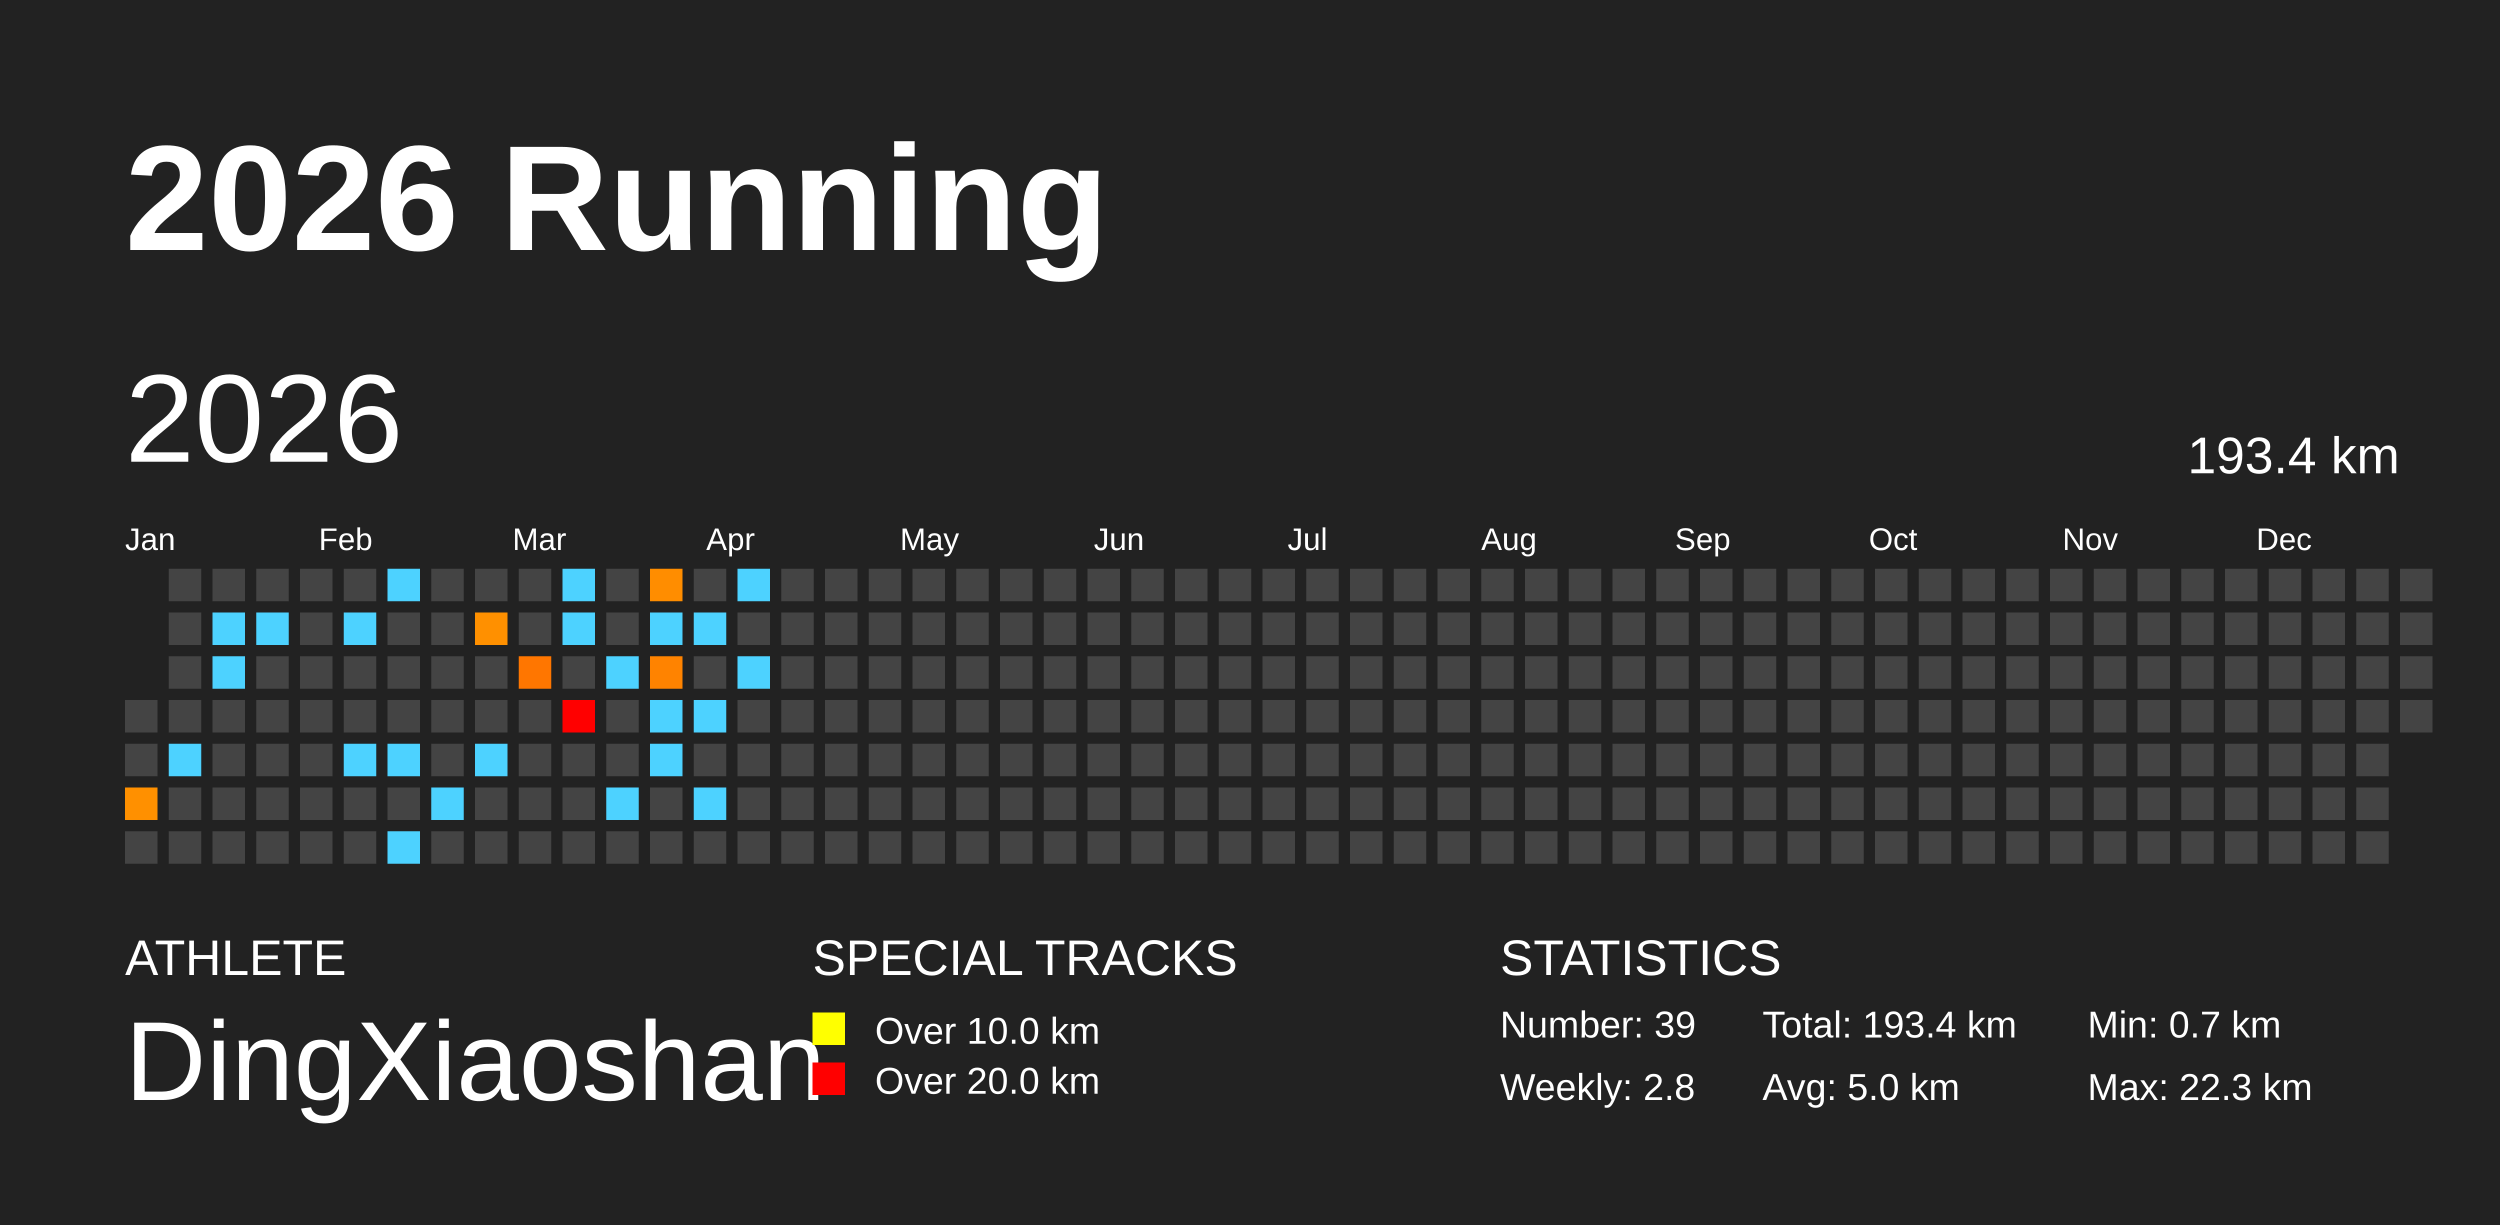
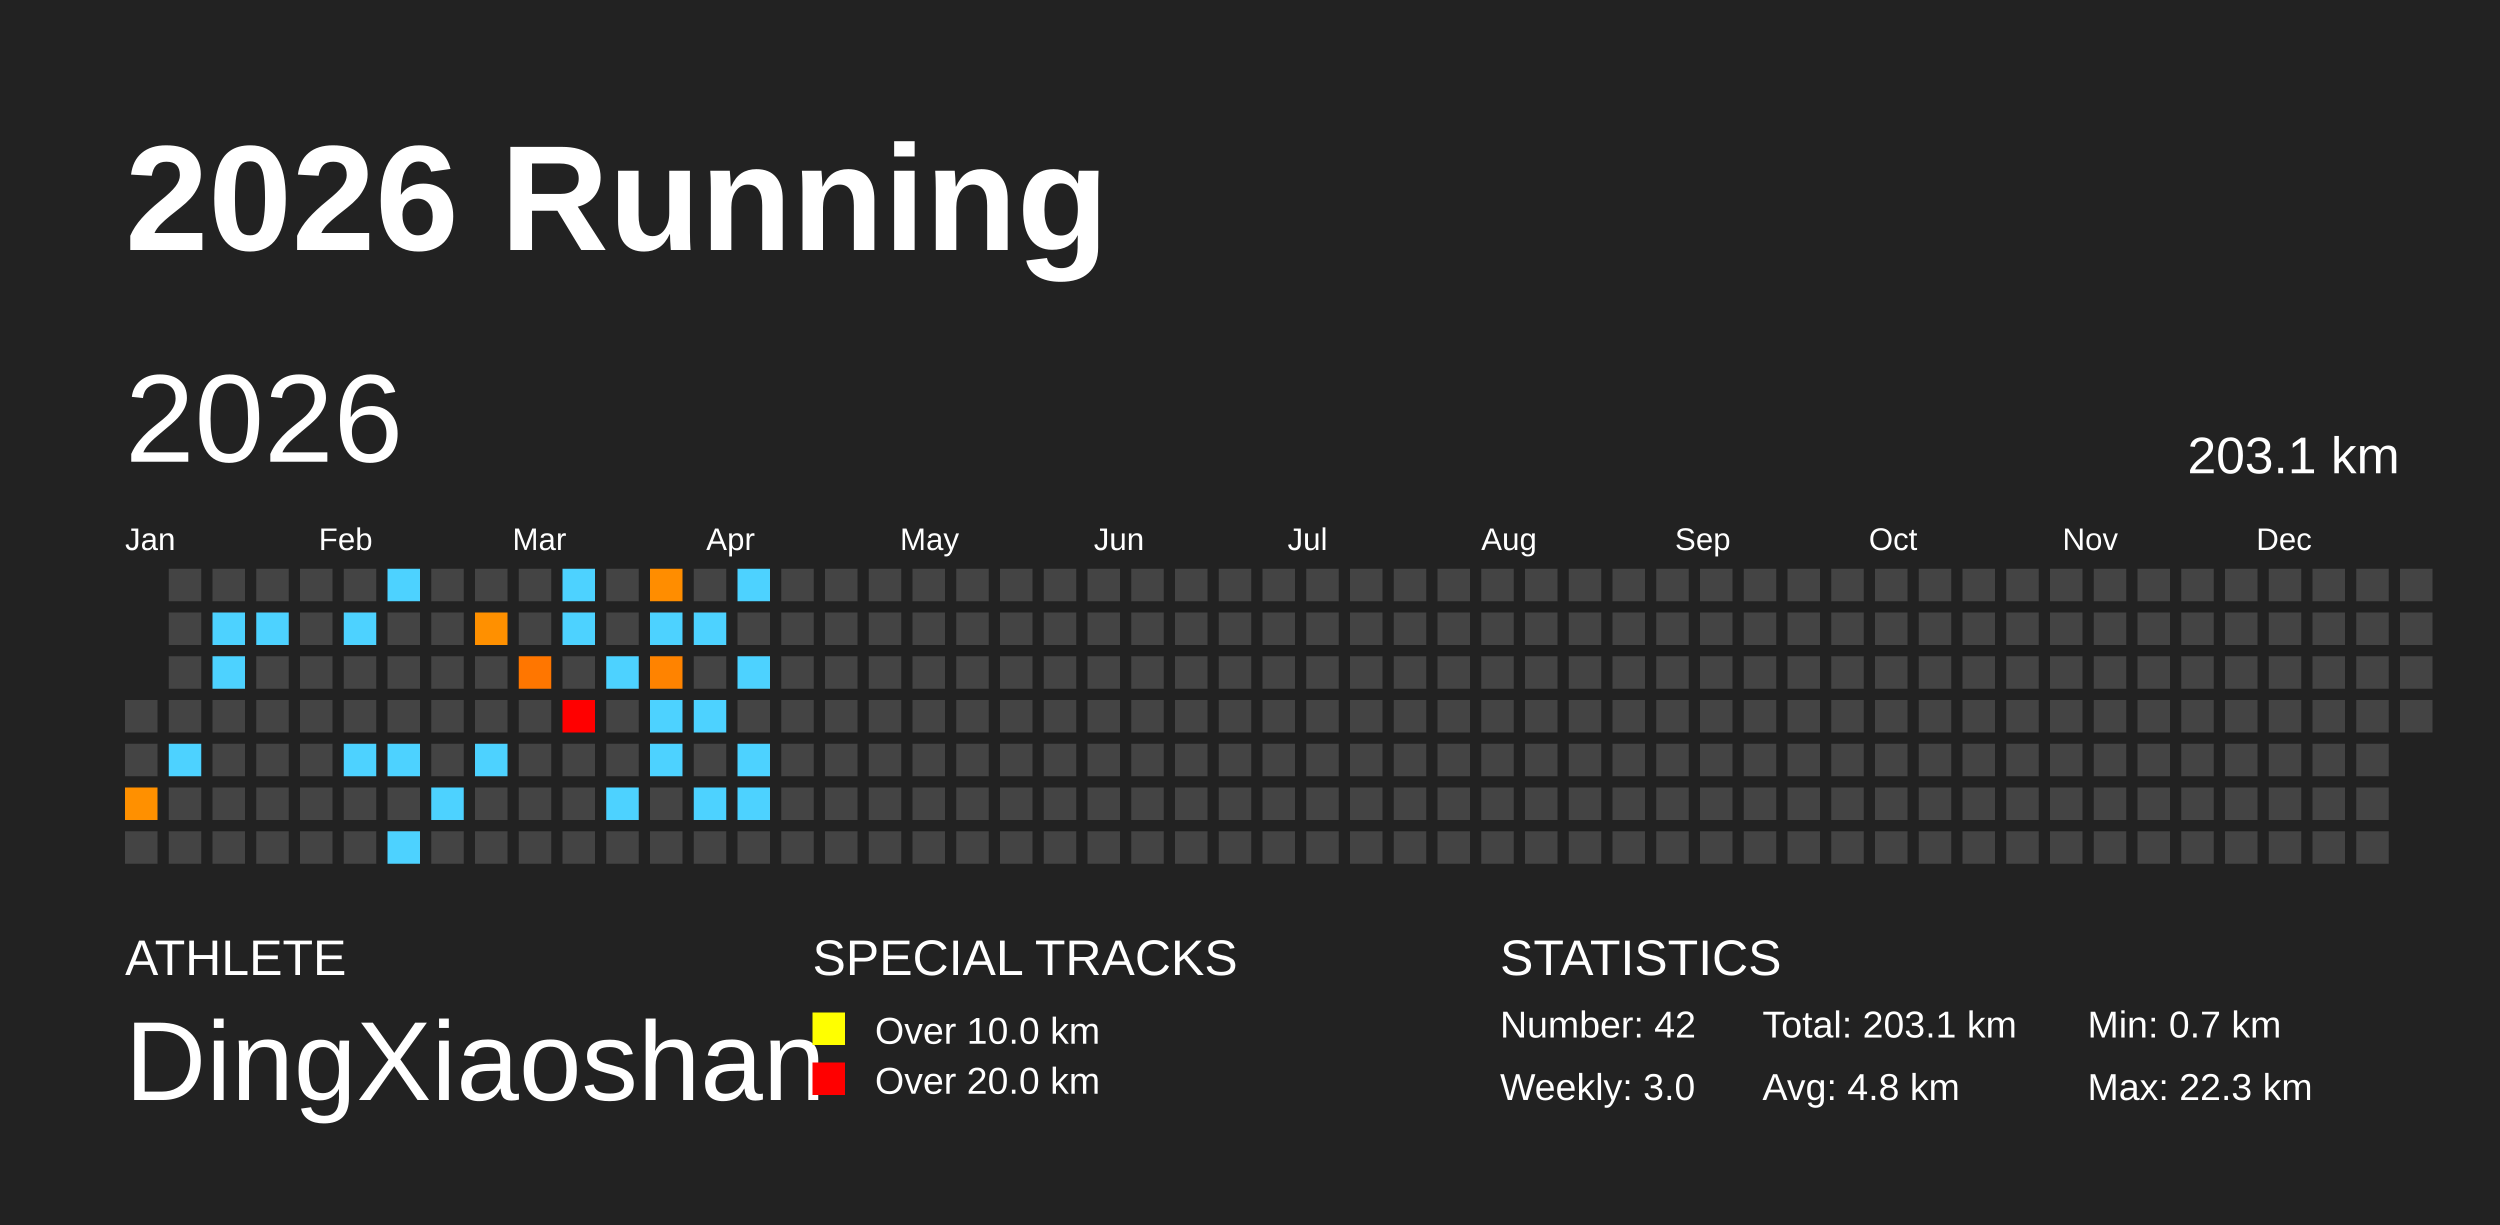
<svg xmlns="http://www.w3.org/2000/svg" baseProfile="full" height="98mm" version="1.1" viewBox="0,0,200,98" width="200mm">
  <defs />
  <rect fill="#222222" height="98" width="200" x="0" y="0" />
  <text fill="#FFFFFF" style="font-size:12px; font-family:Arial; font-weight:bold;" x="10" y="20">2026 Running</text>
  <text fill="#FFFFFF" style="font-size:4px; font-family:Arial" x="10" y="78">ATHLETE</text>
  <text fill="#FFFFFF" style="font-size:9px; font-family:Arial" x="10" y="88">DingXiaoshan</text>
  <text fill="#FFFFFF" style="font-size:4px; font-family:Arial" x="65" y="78">SPECIAL TRACKS</text>
  <rect fill="yellow" height="2.6" width="2.6" x="65" y="81" />
  <text fill="#FFFFFF" style="font-size:3px; font-family:Arial" x="70" y="83.5">Over 10.0 km</text>
  <rect fill="red" height="2.6" width="2.6" x="65" y="85" />
  <text fill="#FFFFFF" style="font-size:3px; font-family:Arial" x="70" y="87.5">Over 20.0 km</text>
  <text fill="#FFFFFF" style="font-size:4px; font-family:Arial" x="120" y="78">STATISTICS</text>
-   <text fill="#FFFFFF" style="font-size:3px; font-family:Arial" x="120" y="83">Number: 39</text>
-   <text fill="#FFFFFF" style="font-size:3px; font-family:Arial" x="120" y="88">Weekly: 2.8</text>
-   <text fill="#FFFFFF" style="font-size:3px; font-family:Arial" x="141" y="83">Total: 193.4 km</text>
-   <text fill="#FFFFFF" style="font-size:3px; font-family:Arial" x="141" y="88">Avg: 5.0 km</text>
+   <text fill="#FFFFFF" style="font-size:3px; font-family:Arial" x="120" y="83">Number: 42</text>
+   <text fill="#FFFFFF" style="font-size:3px; font-family:Arial" x="120" y="88">Weekly: 3.0</text>
+   <text fill="#FFFFFF" style="font-size:3px; font-family:Arial" x="141" y="83">Total: 203.1 km</text>
+   <text fill="#FFFFFF" style="font-size:3px; font-family:Arial" x="141" y="88">Avg: 4.8 km</text>
  <text fill="#FFFFFF" style="font-size:3px; font-family:Arial" x="167" y="83">Min: 0.7 km</text>
  <text fill="#FFFFFF" style="font-size:3px; font-family:Arial" x="167" y="88">Max: 22.3 km</text>
  <text dominant-baseline="hanging" fill="#FFFFFF" style="font-size:10.0px; font-family:Arial;" x="10" y="30">2026</text>
-   <text dominant-baseline="hanging" fill="#FFFFFF" style="font-size:4.125px; font-family:Arial;" x="175" y="35">193.4 km</text>
+   <text dominant-baseline="hanging" fill="#FFFFFF" style="font-size:4.125px; font-family:Arial;" x="175" y="35">203.1 km</text>
  <text fill="#FFFFFF" style="font-size:2.5px; font-family:Arial" x="10.0" y="44">Jan</text>
  <text fill="#FFFFFF" style="font-size:2.5px; font-family:Arial" x="25.5" y="44">Feb</text>
  <text fill="#FFFFFF" style="font-size:2.5px; font-family:Arial" x="41.0" y="44">Mar</text>
  <text fill="#FFFFFF" style="font-size:2.5px; font-family:Arial" x="56.5" y="44">Apr</text>
  <text fill="#FFFFFF" style="font-size:2.5px; font-family:Arial" x="72.0" y="44">May</text>
  <text fill="#FFFFFF" style="font-size:2.5px; font-family:Arial" x="87.5" y="44">Jun</text>
  <text fill="#FFFFFF" style="font-size:2.5px; font-family:Arial" x="103.0" y="44">Jul</text>
  <text fill="#FFFFFF" style="font-size:2.5px; font-family:Arial" x="118.5" y="44">Aug</text>
  <text fill="#FFFFFF" style="font-size:2.5px; font-family:Arial" x="134.0" y="44">Sep</text>
  <text fill="#FFFFFF" style="font-size:2.5px; font-family:Arial" x="149.5" y="44">Oct</text>
  <text fill="#FFFFFF" style="font-size:2.5px; font-family:Arial" x="165.0" y="44">Nov</text>
  <text fill="#FFFFFF" style="font-size:2.5px; font-family:Arial" x="180.5" y="44">Dec</text>
  <rect fill="#444444" height="2.6" width="2.6" x="10.0" y="56.0" />
  <rect fill="#444444" height="2.6" width="2.6" x="10.0" y="59.5" />
  <rect fill="#ff9000" height="2.6" width="2.6" x="10.0" y="63.0" />
  <rect fill="#444444" height="2.6" width="2.6" x="10.0" y="66.5" />
  <rect fill="#444444" height="2.6" width="2.6" x="13.5" y="45.5" />
  <rect fill="#444444" height="2.6" width="2.6" x="13.5" y="49.0" />
  <rect fill="#444444" height="2.6" width="2.6" x="13.5" y="52.5" />
  <rect fill="#444444" height="2.6" width="2.6" x="13.5" y="56.0" />
  <rect fill="#4dd2ff" height="2.6" width="2.6" x="13.5" y="59.5" />
  <rect fill="#444444" height="2.6" width="2.6" x="13.5" y="63.0" />
  <rect fill="#444444" height="2.6" width="2.6" x="13.5" y="66.5" />
  <rect fill="#444444" height="2.6" width="2.6" x="17.0" y="45.5" />
  <rect fill="#4dd2ff" height="2.6" width="2.6" x="17.0" y="49.0" />
  <rect fill="#4dd2ff" height="2.6" width="2.6" x="17.0" y="52.5" />
  <rect fill="#444444" height="2.6" width="2.6" x="17.0" y="56.0" />
  <rect fill="#444444" height="2.6" width="2.6" x="17.0" y="59.5" />
  <rect fill="#444444" height="2.6" width="2.6" x="17.0" y="63.0" />
  <rect fill="#444444" height="2.6" width="2.6" x="17.0" y="66.5" />
  <rect fill="#444444" height="2.6" width="2.6" x="20.5" y="45.5" />
  <rect fill="#4dd2ff" height="2.6" width="2.6" x="20.5" y="49.0" />
  <rect fill="#444444" height="2.6" width="2.6" x="20.5" y="52.5" />
  <rect fill="#444444" height="2.6" width="2.6" x="20.5" y="56.0" />
  <rect fill="#444444" height="2.6" width="2.6" x="20.5" y="59.5" />
  <rect fill="#444444" height="2.6" width="2.6" x="20.5" y="63.0" />
  <rect fill="#444444" height="2.6" width="2.6" x="20.5" y="66.5" />
  <rect fill="#444444" height="2.6" width="2.6" x="24.0" y="45.5" />
  <rect fill="#444444" height="2.6" width="2.6" x="24.0" y="49.0" />
  <rect fill="#444444" height="2.6" width="2.6" x="24.0" y="52.5" />
  <rect fill="#444444" height="2.6" width="2.6" x="24.0" y="56.0" />
  <rect fill="#444444" height="2.6" width="2.6" x="24.0" y="59.5" />
  <rect fill="#444444" height="2.6" width="2.6" x="24.0" y="63.0" />
  <rect fill="#444444" height="2.6" width="2.6" x="24.0" y="66.5" />
  <rect fill="#444444" height="2.6" width="2.6" x="27.5" y="45.5" />
  <rect fill="#4dd2ff" height="2.6" width="2.6" x="27.5" y="49.0" />
  <rect fill="#444444" height="2.6" width="2.6" x="27.5" y="52.5" />
  <rect fill="#444444" height="2.6" width="2.6" x="27.5" y="56.0" />
  <rect fill="#4dd2ff" height="2.6" width="2.6" x="27.5" y="59.5" />
  <rect fill="#444444" height="2.6" width="2.6" x="27.5" y="63.0" />
  <rect fill="#444444" height="2.6" width="2.6" x="27.5" y="66.5" />
  <rect fill="#4dd2ff" height="2.6" width="2.6" x="31.0" y="45.5" />
  <rect fill="#444444" height="2.6" width="2.6" x="31.0" y="49.0" />
  <rect fill="#444444" height="2.6" width="2.6" x="31.0" y="52.5" />
  <rect fill="#444444" height="2.6" width="2.6" x="31.0" y="56.0" />
  <rect fill="#4dd2ff" height="2.6" width="2.6" x="31.0" y="59.5" />
  <rect fill="#444444" height="2.6" width="2.6" x="31.0" y="63.0" />
  <rect fill="#4dd2ff" height="2.6" width="2.6" x="31.0" y="66.5" />
  <rect fill="#444444" height="2.6" width="2.6" x="34.5" y="45.5" />
  <rect fill="#444444" height="2.6" width="2.6" x="34.5" y="49.0" />
  <rect fill="#444444" height="2.6" width="2.6" x="34.5" y="52.5" />
  <rect fill="#444444" height="2.6" width="2.6" x="34.5" y="56.0" />
  <rect fill="#444444" height="2.6" width="2.6" x="34.5" y="59.5" />
  <rect fill="#4dd2ff" height="2.6" width="2.6" x="34.5" y="63.0" />
  <rect fill="#444444" height="2.6" width="2.6" x="34.5" y="66.5" />
  <rect fill="#444444" height="2.6" width="2.6" x="38.0" y="45.5" />
  <rect fill="#ff9000" height="2.6" width="2.6" x="38.0" y="49.0" />
  <rect fill="#444444" height="2.6" width="2.6" x="38.0" y="52.5" />
  <rect fill="#444444" height="2.6" width="2.6" x="38.0" y="56.0" />
  <rect fill="#4dd2ff" height="2.6" width="2.6" x="38.0" y="59.5" />
  <rect fill="#444444" height="2.6" width="2.6" x="38.0" y="63.0" />
  <rect fill="#444444" height="2.6" width="2.6" x="38.0" y="66.5" />
  <rect fill="#444444" height="2.6" width="2.6" x="41.5" y="45.5" />
  <rect fill="#444444" height="2.6" width="2.6" x="41.5" y="49.0" />
  <rect fill="#ff7600" height="2.6" width="2.6" x="41.5" y="52.5" />
  <rect fill="#444444" height="2.6" width="2.6" x="41.5" y="56.0" />
  <rect fill="#444444" height="2.6" width="2.6" x="41.5" y="59.5" />
  <rect fill="#444444" height="2.6" width="2.6" x="41.5" y="63.0" />
  <rect fill="#444444" height="2.6" width="2.6" x="41.5" y="66.5" />
  <rect fill="#4dd2ff" height="2.6" width="2.6" x="45.0" y="45.5" />
  <rect fill="#4dd2ff" height="2.6" width="2.6" x="45.0" y="49.0" />
  <rect fill="#444444" height="2.6" width="2.6" x="45.0" y="52.5" />
  <rect fill="red" height="2.6" width="2.6" x="45.0" y="56.0" />
  <rect fill="#444444" height="2.6" width="2.6" x="45.0" y="59.5" />
  <rect fill="#444444" height="2.6" width="2.6" x="45.0" y="63.0" />
  <rect fill="#444444" height="2.6" width="2.6" x="45.0" y="66.5" />
  <rect fill="#444444" height="2.6" width="2.6" x="48.5" y="45.5" />
  <rect fill="#444444" height="2.6" width="2.6" x="48.5" y="49.0" />
  <rect fill="#4dd2ff" height="2.6" width="2.6" x="48.5" y="52.5" />
  <rect fill="#444444" height="2.6" width="2.6" x="48.5" y="56.0" />
  <rect fill="#444444" height="2.6" width="2.6" x="48.5" y="59.5" />
  <rect fill="#4dd2ff" height="2.6" width="2.6" x="48.5" y="63.0" />
  <rect fill="#444444" height="2.6" width="2.6" x="48.5" y="66.5" />
  <rect fill="#ff8d00" height="2.6" width="2.6" x="52.0" y="45.5" />
  <rect fill="#4dd2ff" height="2.6" width="2.6" x="52.0" y="49.0" />
  <rect fill="#ff8300" height="2.6" width="2.6" x="52.0" y="52.5" />
  <rect fill="#4dd2ff" height="2.6" width="2.6" x="52.0" y="56.0" />
  <rect fill="#4dd2ff" height="2.6" width="2.6" x="52.0" y="59.5" />
  <rect fill="#444444" height="2.6" width="2.6" x="52.0" y="63.0" />
  <rect fill="#444444" height="2.6" width="2.6" x="52.0" y="66.5" />
  <rect fill="#444444" height="2.6" width="2.6" x="55.5" y="45.5" />
  <rect fill="#4dd2ff" height="2.6" width="2.6" x="55.5" y="49.0" />
  <rect fill="#444444" height="2.6" width="2.6" x="55.5" y="52.5" />
  <rect fill="#4dd2ff" height="2.6" width="2.6" x="55.5" y="56.0" />
  <rect fill="#444444" height="2.6" width="2.6" x="55.5" y="59.5" />
  <rect fill="#4dd2ff" height="2.6" width="2.6" x="55.5" y="63.0" />
  <rect fill="#444444" height="2.6" width="2.6" x="55.5" y="66.5" />
  <rect fill="#4dd2ff" height="2.6" width="2.6" x="59.0" y="45.5" />
  <rect fill="#444444" height="2.6" width="2.6" x="59.0" y="49.0" />
  <rect fill="#4dd2ff" height="2.6" width="2.6" x="59.0" y="52.5" />
  <rect fill="#444444" height="2.6" width="2.6" x="59.0" y="56.0" />
-   <rect fill="#444444" height="2.6" width="2.6" x="59.0" y="59.5" />
-   <rect fill="#444444" height="2.6" width="2.6" x="59.0" y="63.0" />
+   <rect fill="#4dd2ff" height="2.6" width="2.6" x="59.0" y="59.5" />
+   <rect fill="#4dd2ff" height="2.6" width="2.6" x="59.0" y="63.0" />
  <rect fill="#444444" height="2.6" width="2.6" x="59.0" y="66.5" />
  <rect fill="#444444" height="2.6" width="2.6" x="62.5" y="45.5" />
  <rect fill="#444444" height="2.6" width="2.6" x="62.5" y="49.0" />
  <rect fill="#444444" height="2.6" width="2.6" x="62.5" y="52.5" />
  <rect fill="#444444" height="2.6" width="2.6" x="62.5" y="56.0" />
  <rect fill="#444444" height="2.6" width="2.6" x="62.5" y="59.5" />
  <rect fill="#444444" height="2.6" width="2.6" x="62.5" y="63.0" />
  <rect fill="#444444" height="2.6" width="2.6" x="62.5" y="66.5" />
  <rect fill="#444444" height="2.6" width="2.6" x="66.0" y="45.5" />
  <rect fill="#444444" height="2.6" width="2.6" x="66.0" y="49.0" />
  <rect fill="#444444" height="2.6" width="2.6" x="66.0" y="52.5" />
  <rect fill="#444444" height="2.6" width="2.6" x="66.0" y="56.0" />
  <rect fill="#444444" height="2.6" width="2.6" x="66.0" y="59.5" />
  <rect fill="#444444" height="2.6" width="2.6" x="66.0" y="63.0" />
  <rect fill="#444444" height="2.6" width="2.6" x="66.0" y="66.5" />
  <rect fill="#444444" height="2.6" width="2.6" x="69.5" y="45.5" />
  <rect fill="#444444" height="2.6" width="2.6" x="69.5" y="49.0" />
  <rect fill="#444444" height="2.6" width="2.6" x="69.5" y="52.5" />
  <rect fill="#444444" height="2.6" width="2.6" x="69.5" y="56.0" />
  <rect fill="#444444" height="2.6" width="2.6" x="69.5" y="59.5" />
  <rect fill="#444444" height="2.6" width="2.6" x="69.5" y="63.0" />
  <rect fill="#444444" height="2.6" width="2.6" x="69.5" y="66.5" />
  <rect fill="#444444" height="2.6" width="2.6" x="73.0" y="45.5" />
  <rect fill="#444444" height="2.6" width="2.6" x="73.0" y="49.0" />
  <rect fill="#444444" height="2.6" width="2.6" x="73.0" y="52.5" />
  <rect fill="#444444" height="2.6" width="2.6" x="73.0" y="56.0" />
  <rect fill="#444444" height="2.6" width="2.6" x="73.0" y="59.5" />
  <rect fill="#444444" height="2.6" width="2.6" x="73.0" y="63.0" />
  <rect fill="#444444" height="2.6" width="2.6" x="73.0" y="66.5" />
  <rect fill="#444444" height="2.6" width="2.6" x="76.5" y="45.5" />
  <rect fill="#444444" height="2.6" width="2.6" x="76.5" y="49.0" />
  <rect fill="#444444" height="2.6" width="2.6" x="76.5" y="52.5" />
  <rect fill="#444444" height="2.6" width="2.6" x="76.5" y="56.0" />
  <rect fill="#444444" height="2.6" width="2.6" x="76.5" y="59.5" />
  <rect fill="#444444" height="2.6" width="2.6" x="76.5" y="63.0" />
  <rect fill="#444444" height="2.6" width="2.6" x="76.5" y="66.5" />
  <rect fill="#444444" height="2.6" width="2.6" x="80.0" y="45.5" />
  <rect fill="#444444" height="2.6" width="2.6" x="80.0" y="49.0" />
  <rect fill="#444444" height="2.6" width="2.6" x="80.0" y="52.5" />
  <rect fill="#444444" height="2.6" width="2.6" x="80.0" y="56.0" />
  <rect fill="#444444" height="2.6" width="2.6" x="80.0" y="59.5" />
  <rect fill="#444444" height="2.6" width="2.6" x="80.0" y="63.0" />
  <rect fill="#444444" height="2.6" width="2.6" x="80.0" y="66.5" />
  <rect fill="#444444" height="2.6" width="2.6" x="83.5" y="45.5" />
  <rect fill="#444444" height="2.6" width="2.6" x="83.5" y="49.0" />
  <rect fill="#444444" height="2.6" width="2.6" x="83.5" y="52.5" />
  <rect fill="#444444" height="2.6" width="2.6" x="83.5" y="56.0" />
  <rect fill="#444444" height="2.6" width="2.6" x="83.5" y="59.5" />
  <rect fill="#444444" height="2.6" width="2.6" x="83.5" y="63.0" />
  <rect fill="#444444" height="2.6" width="2.6" x="83.5" y="66.5" />
  <rect fill="#444444" height="2.6" width="2.6" x="87.0" y="45.5" />
  <rect fill="#444444" height="2.6" width="2.6" x="87.0" y="49.0" />
  <rect fill="#444444" height="2.6" width="2.6" x="87.0" y="52.5" />
  <rect fill="#444444" height="2.6" width="2.6" x="87.0" y="56.0" />
  <rect fill="#444444" height="2.6" width="2.6" x="87.0" y="59.5" />
  <rect fill="#444444" height="2.6" width="2.6" x="87.0" y="63.0" />
  <rect fill="#444444" height="2.6" width="2.6" x="87.0" y="66.5" />
  <rect fill="#444444" height="2.6" width="2.6" x="90.5" y="45.5" />
  <rect fill="#444444" height="2.6" width="2.6" x="90.5" y="49.0" />
  <rect fill="#444444" height="2.6" width="2.6" x="90.5" y="52.5" />
  <rect fill="#444444" height="2.6" width="2.6" x="90.5" y="56.0" />
  <rect fill="#444444" height="2.6" width="2.6" x="90.5" y="59.5" />
  <rect fill="#444444" height="2.6" width="2.6" x="90.5" y="63.0" />
  <rect fill="#444444" height="2.6" width="2.6" x="90.5" y="66.5" />
  <rect fill="#444444" height="2.6" width="2.6" x="94.0" y="45.5" />
  <rect fill="#444444" height="2.6" width="2.6" x="94.0" y="49.0" />
  <rect fill="#444444" height="2.6" width="2.6" x="94.0" y="52.5" />
  <rect fill="#444444" height="2.6" width="2.6" x="94.0" y="56.0" />
  <rect fill="#444444" height="2.6" width="2.6" x="94.0" y="59.5" />
  <rect fill="#444444" height="2.6" width="2.6" x="94.0" y="63.0" />
  <rect fill="#444444" height="2.6" width="2.6" x="94.0" y="66.5" />
  <rect fill="#444444" height="2.6" width="2.6" x="97.5" y="45.5" />
  <rect fill="#444444" height="2.6" width="2.6" x="97.5" y="49.0" />
  <rect fill="#444444" height="2.6" width="2.6" x="97.5" y="52.5" />
  <rect fill="#444444" height="2.6" width="2.6" x="97.5" y="56.0" />
  <rect fill="#444444" height="2.6" width="2.6" x="97.5" y="59.5" />
  <rect fill="#444444" height="2.6" width="2.6" x="97.5" y="63.0" />
  <rect fill="#444444" height="2.6" width="2.6" x="97.5" y="66.5" />
  <rect fill="#444444" height="2.6" width="2.6" x="101.0" y="45.5" />
  <rect fill="#444444" height="2.6" width="2.6" x="101.0" y="49.0" />
  <rect fill="#444444" height="2.6" width="2.6" x="101.0" y="52.5" />
  <rect fill="#444444" height="2.6" width="2.6" x="101.0" y="56.0" />
  <rect fill="#444444" height="2.6" width="2.6" x="101.0" y="59.5" />
  <rect fill="#444444" height="2.6" width="2.6" x="101.0" y="63.0" />
  <rect fill="#444444" height="2.6" width="2.6" x="101.0" y="66.5" />
  <rect fill="#444444" height="2.6" width="2.6" x="104.5" y="45.5" />
  <rect fill="#444444" height="2.6" width="2.6" x="104.5" y="49.0" />
  <rect fill="#444444" height="2.6" width="2.6" x="104.5" y="52.5" />
  <rect fill="#444444" height="2.6" width="2.6" x="104.5" y="56.0" />
  <rect fill="#444444" height="2.6" width="2.6" x="104.5" y="59.5" />
  <rect fill="#444444" height="2.6" width="2.6" x="104.5" y="63.0" />
  <rect fill="#444444" height="2.6" width="2.6" x="104.5" y="66.5" />
  <rect fill="#444444" height="2.6" width="2.6" x="108.0" y="45.5" />
  <rect fill="#444444" height="2.6" width="2.6" x="108.0" y="49.0" />
  <rect fill="#444444" height="2.6" width="2.6" x="108.0" y="52.5" />
  <rect fill="#444444" height="2.6" width="2.6" x="108.0" y="56.0" />
  <rect fill="#444444" height="2.6" width="2.6" x="108.0" y="59.5" />
  <rect fill="#444444" height="2.6" width="2.6" x="108.0" y="63.0" />
  <rect fill="#444444" height="2.6" width="2.6" x="108.0" y="66.5" />
  <rect fill="#444444" height="2.6" width="2.6" x="111.5" y="45.5" />
  <rect fill="#444444" height="2.6" width="2.6" x="111.5" y="49.0" />
  <rect fill="#444444" height="2.6" width="2.6" x="111.5" y="52.5" />
  <rect fill="#444444" height="2.6" width="2.6" x="111.5" y="56.0" />
  <rect fill="#444444" height="2.6" width="2.6" x="111.5" y="59.5" />
  <rect fill="#444444" height="2.6" width="2.6" x="111.5" y="63.0" />
  <rect fill="#444444" height="2.6" width="2.6" x="111.5" y="66.5" />
  <rect fill="#444444" height="2.6" width="2.6" x="115.0" y="45.5" />
  <rect fill="#444444" height="2.6" width="2.6" x="115.0" y="49.0" />
  <rect fill="#444444" height="2.6" width="2.6" x="115.0" y="52.5" />
  <rect fill="#444444" height="2.6" width="2.6" x="115.0" y="56.0" />
  <rect fill="#444444" height="2.6" width="2.6" x="115.0" y="59.5" />
  <rect fill="#444444" height="2.6" width="2.6" x="115.0" y="63.0" />
  <rect fill="#444444" height="2.6" width="2.6" x="115.0" y="66.5" />
  <rect fill="#444444" height="2.6" width="2.6" x="118.5" y="45.5" />
  <rect fill="#444444" height="2.6" width="2.6" x="118.5" y="49.0" />
  <rect fill="#444444" height="2.6" width="2.6" x="118.5" y="52.5" />
  <rect fill="#444444" height="2.6" width="2.6" x="118.5" y="56.0" />
  <rect fill="#444444" height="2.6" width="2.6" x="118.5" y="59.5" />
  <rect fill="#444444" height="2.6" width="2.6" x="118.5" y="63.0" />
  <rect fill="#444444" height="2.6" width="2.6" x="118.5" y="66.5" />
  <rect fill="#444444" height="2.6" width="2.6" x="122.0" y="45.5" />
  <rect fill="#444444" height="2.6" width="2.6" x="122.0" y="49.0" />
  <rect fill="#444444" height="2.6" width="2.6" x="122.0" y="52.5" />
  <rect fill="#444444" height="2.6" width="2.6" x="122.0" y="56.0" />
  <rect fill="#444444" height="2.6" width="2.6" x="122.0" y="59.5" />
  <rect fill="#444444" height="2.6" width="2.6" x="122.0" y="63.0" />
  <rect fill="#444444" height="2.6" width="2.6" x="122.0" y="66.5" />
  <rect fill="#444444" height="2.6" width="2.6" x="125.5" y="45.5" />
  <rect fill="#444444" height="2.6" width="2.6" x="125.5" y="49.0" />
  <rect fill="#444444" height="2.6" width="2.6" x="125.5" y="52.5" />
  <rect fill="#444444" height="2.6" width="2.6" x="125.5" y="56.0" />
  <rect fill="#444444" height="2.6" width="2.6" x="125.5" y="59.5" />
  <rect fill="#444444" height="2.6" width="2.6" x="125.5" y="63.0" />
  <rect fill="#444444" height="2.6" width="2.6" x="125.5" y="66.5" />
  <rect fill="#444444" height="2.6" width="2.6" x="129.0" y="45.5" />
  <rect fill="#444444" height="2.6" width="2.6" x="129.0" y="49.0" />
  <rect fill="#444444" height="2.6" width="2.6" x="129.0" y="52.5" />
  <rect fill="#444444" height="2.6" width="2.6" x="129.0" y="56.0" />
  <rect fill="#444444" height="2.6" width="2.6" x="129.0" y="59.5" />
  <rect fill="#444444" height="2.6" width="2.6" x="129.0" y="63.0" />
  <rect fill="#444444" height="2.6" width="2.6" x="129.0" y="66.5" />
  <rect fill="#444444" height="2.6" width="2.6" x="132.5" y="45.5" />
  <rect fill="#444444" height="2.6" width="2.6" x="132.5" y="49.0" />
  <rect fill="#444444" height="2.6" width="2.6" x="132.5" y="52.5" />
  <rect fill="#444444" height="2.6" width="2.6" x="132.5" y="56.0" />
  <rect fill="#444444" height="2.6" width="2.6" x="132.5" y="59.5" />
  <rect fill="#444444" height="2.6" width="2.6" x="132.5" y="63.0" />
  <rect fill="#444444" height="2.6" width="2.6" x="132.5" y="66.5" />
  <rect fill="#444444" height="2.6" width="2.6" x="136.0" y="45.5" />
  <rect fill="#444444" height="2.6" width="2.6" x="136.0" y="49.0" />
  <rect fill="#444444" height="2.6" width="2.6" x="136.0" y="52.5" />
  <rect fill="#444444" height="2.6" width="2.6" x="136.0" y="56.0" />
  <rect fill="#444444" height="2.6" width="2.6" x="136.0" y="59.5" />
  <rect fill="#444444" height="2.6" width="2.6" x="136.0" y="63.0" />
  <rect fill="#444444" height="2.6" width="2.6" x="136.0" y="66.5" />
  <rect fill="#444444" height="2.6" width="2.6" x="139.5" y="45.5" />
  <rect fill="#444444" height="2.6" width="2.6" x="139.5" y="49.0" />
  <rect fill="#444444" height="2.6" width="2.6" x="139.5" y="52.5" />
  <rect fill="#444444" height="2.6" width="2.6" x="139.5" y="56.0" />
  <rect fill="#444444" height="2.6" width="2.6" x="139.5" y="59.5" />
  <rect fill="#444444" height="2.6" width="2.6" x="139.5" y="63.0" />
  <rect fill="#444444" height="2.6" width="2.6" x="139.5" y="66.5" />
  <rect fill="#444444" height="2.6" width="2.6" x="143.0" y="45.5" />
  <rect fill="#444444" height="2.6" width="2.6" x="143.0" y="49.0" />
  <rect fill="#444444" height="2.6" width="2.6" x="143.0" y="52.5" />
  <rect fill="#444444" height="2.6" width="2.6" x="143.0" y="56.0" />
  <rect fill="#444444" height="2.6" width="2.6" x="143.0" y="59.5" />
  <rect fill="#444444" height="2.6" width="2.6" x="143.0" y="63.0" />
  <rect fill="#444444" height="2.6" width="2.6" x="143.0" y="66.5" />
  <rect fill="#444444" height="2.6" width="2.6" x="146.5" y="45.5" />
  <rect fill="#444444" height="2.6" width="2.6" x="146.5" y="49.0" />
  <rect fill="#444444" height="2.6" width="2.6" x="146.5" y="52.5" />
  <rect fill="#444444" height="2.6" width="2.6" x="146.5" y="56.0" />
  <rect fill="#444444" height="2.6" width="2.6" x="146.5" y="59.5" />
  <rect fill="#444444" height="2.6" width="2.6" x="146.5" y="63.0" />
  <rect fill="#444444" height="2.6" width="2.6" x="146.5" y="66.5" />
  <rect fill="#444444" height="2.6" width="2.6" x="150.0" y="45.5" />
  <rect fill="#444444" height="2.6" width="2.6" x="150.0" y="49.0" />
  <rect fill="#444444" height="2.6" width="2.6" x="150.0" y="52.5" />
  <rect fill="#444444" height="2.6" width="2.6" x="150.0" y="56.0" />
  <rect fill="#444444" height="2.6" width="2.6" x="150.0" y="59.5" />
  <rect fill="#444444" height="2.6" width="2.6" x="150.0" y="63.0" />
  <rect fill="#444444" height="2.6" width="2.6" x="150.0" y="66.5" />
  <rect fill="#444444" height="2.6" width="2.6" x="153.5" y="45.5" />
  <rect fill="#444444" height="2.6" width="2.6" x="153.5" y="49.0" />
  <rect fill="#444444" height="2.6" width="2.6" x="153.5" y="52.5" />
  <rect fill="#444444" height="2.6" width="2.6" x="153.5" y="56.0" />
  <rect fill="#444444" height="2.6" width="2.6" x="153.5" y="59.5" />
  <rect fill="#444444" height="2.6" width="2.6" x="153.5" y="63.0" />
  <rect fill="#444444" height="2.6" width="2.6" x="153.5" y="66.5" />
  <rect fill="#444444" height="2.6" width="2.6" x="157.0" y="45.5" />
  <rect fill="#444444" height="2.6" width="2.6" x="157.0" y="49.0" />
  <rect fill="#444444" height="2.6" width="2.6" x="157.0" y="52.5" />
  <rect fill="#444444" height="2.6" width="2.6" x="157.0" y="56.0" />
  <rect fill="#444444" height="2.6" width="2.6" x="157.0" y="59.5" />
  <rect fill="#444444" height="2.6" width="2.6" x="157.0" y="63.0" />
  <rect fill="#444444" height="2.6" width="2.6" x="157.0" y="66.5" />
  <rect fill="#444444" height="2.6" width="2.6" x="160.5" y="45.5" />
  <rect fill="#444444" height="2.6" width="2.6" x="160.5" y="49.0" />
  <rect fill="#444444" height="2.6" width="2.6" x="160.5" y="52.5" />
  <rect fill="#444444" height="2.6" width="2.6" x="160.5" y="56.0" />
  <rect fill="#444444" height="2.6" width="2.6" x="160.5" y="59.5" />
  <rect fill="#444444" height="2.6" width="2.6" x="160.5" y="63.0" />
  <rect fill="#444444" height="2.6" width="2.6" x="160.5" y="66.5" />
  <rect fill="#444444" height="2.6" width="2.6" x="164.0" y="45.5" />
  <rect fill="#444444" height="2.6" width="2.6" x="164.0" y="49.0" />
  <rect fill="#444444" height="2.6" width="2.6" x="164.0" y="52.5" />
  <rect fill="#444444" height="2.6" width="2.6" x="164.0" y="56.0" />
  <rect fill="#444444" height="2.6" width="2.6" x="164.0" y="59.5" />
  <rect fill="#444444" height="2.6" width="2.6" x="164.0" y="63.0" />
  <rect fill="#444444" height="2.6" width="2.6" x="164.0" y="66.5" />
  <rect fill="#444444" height="2.6" width="2.6" x="167.5" y="45.5" />
  <rect fill="#444444" height="2.6" width="2.6" x="167.5" y="49.0" />
  <rect fill="#444444" height="2.6" width="2.6" x="167.5" y="52.5" />
  <rect fill="#444444" height="2.6" width="2.6" x="167.5" y="56.0" />
  <rect fill="#444444" height="2.6" width="2.6" x="167.5" y="59.5" />
  <rect fill="#444444" height="2.6" width="2.6" x="167.5" y="63.0" />
  <rect fill="#444444" height="2.6" width="2.6" x="167.5" y="66.5" />
  <rect fill="#444444" height="2.6" width="2.6" x="171.0" y="45.5" />
  <rect fill="#444444" height="2.6" width="2.6" x="171.0" y="49.0" />
  <rect fill="#444444" height="2.6" width="2.6" x="171.0" y="52.5" />
  <rect fill="#444444" height="2.6" width="2.6" x="171.0" y="56.0" />
  <rect fill="#444444" height="2.6" width="2.6" x="171.0" y="59.5" />
  <rect fill="#444444" height="2.6" width="2.6" x="171.0" y="63.0" />
  <rect fill="#444444" height="2.6" width="2.6" x="171.0" y="66.5" />
  <rect fill="#444444" height="2.6" width="2.6" x="174.5" y="45.5" />
  <rect fill="#444444" height="2.6" width="2.6" x="174.5" y="49.0" />
  <rect fill="#444444" height="2.6" width="2.6" x="174.5" y="52.5" />
  <rect fill="#444444" height="2.6" width="2.6" x="174.5" y="56.0" />
  <rect fill="#444444" height="2.6" width="2.6" x="174.5" y="59.5" />
  <rect fill="#444444" height="2.6" width="2.6" x="174.5" y="63.0" />
  <rect fill="#444444" height="2.6" width="2.6" x="174.5" y="66.5" />
  <rect fill="#444444" height="2.6" width="2.6" x="178.0" y="45.5" />
  <rect fill="#444444" height="2.6" width="2.6" x="178.0" y="49.0" />
  <rect fill="#444444" height="2.6" width="2.6" x="178.0" y="52.5" />
  <rect fill="#444444" height="2.6" width="2.6" x="178.0" y="56.0" />
  <rect fill="#444444" height="2.6" width="2.6" x="178.0" y="59.5" />
  <rect fill="#444444" height="2.6" width="2.6" x="178.0" y="63.0" />
  <rect fill="#444444" height="2.6" width="2.6" x="178.0" y="66.5" />
  <rect fill="#444444" height="2.6" width="2.6" x="181.5" y="45.5" />
  <rect fill="#444444" height="2.6" width="2.6" x="181.5" y="49.0" />
  <rect fill="#444444" height="2.6" width="2.6" x="181.5" y="52.5" />
  <rect fill="#444444" height="2.6" width="2.6" x="181.5" y="56.0" />
  <rect fill="#444444" height="2.6" width="2.6" x="181.5" y="59.5" />
  <rect fill="#444444" height="2.6" width="2.6" x="181.5" y="63.0" />
  <rect fill="#444444" height="2.6" width="2.6" x="181.5" y="66.5" />
  <rect fill="#444444" height="2.6" width="2.6" x="185.0" y="45.5" />
  <rect fill="#444444" height="2.6" width="2.6" x="185.0" y="49.0" />
  <rect fill="#444444" height="2.6" width="2.6" x="185.0" y="52.5" />
  <rect fill="#444444" height="2.6" width="2.6" x="185.0" y="56.0" />
  <rect fill="#444444" height="2.6" width="2.6" x="185.0" y="59.5" />
  <rect fill="#444444" height="2.6" width="2.6" x="185.0" y="63.0" />
  <rect fill="#444444" height="2.6" width="2.6" x="185.0" y="66.5" />
  <rect fill="#444444" height="2.6" width="2.6" x="188.5" y="45.5" />
  <rect fill="#444444" height="2.6" width="2.6" x="188.5" y="49.0" />
  <rect fill="#444444" height="2.6" width="2.6" x="188.5" y="52.5" />
  <rect fill="#444444" height="2.6" width="2.6" x="188.5" y="56.0" />
  <rect fill="#444444" height="2.6" width="2.6" x="188.5" y="59.5" />
  <rect fill="#444444" height="2.6" width="2.6" x="188.5" y="63.0" />
  <rect fill="#444444" height="2.6" width="2.6" x="188.5" y="66.5" />
  <rect fill="#444444" height="2.6" width="2.6" x="192.0" y="45.5" />
  <rect fill="#444444" height="2.6" width="2.6" x="192.0" y="49.0" />
  <rect fill="#444444" height="2.6" width="2.6" x="192.0" y="52.5" />
  <rect fill="#444444" height="2.6" width="2.6" x="192.0" y="56.0" />
</svg>
